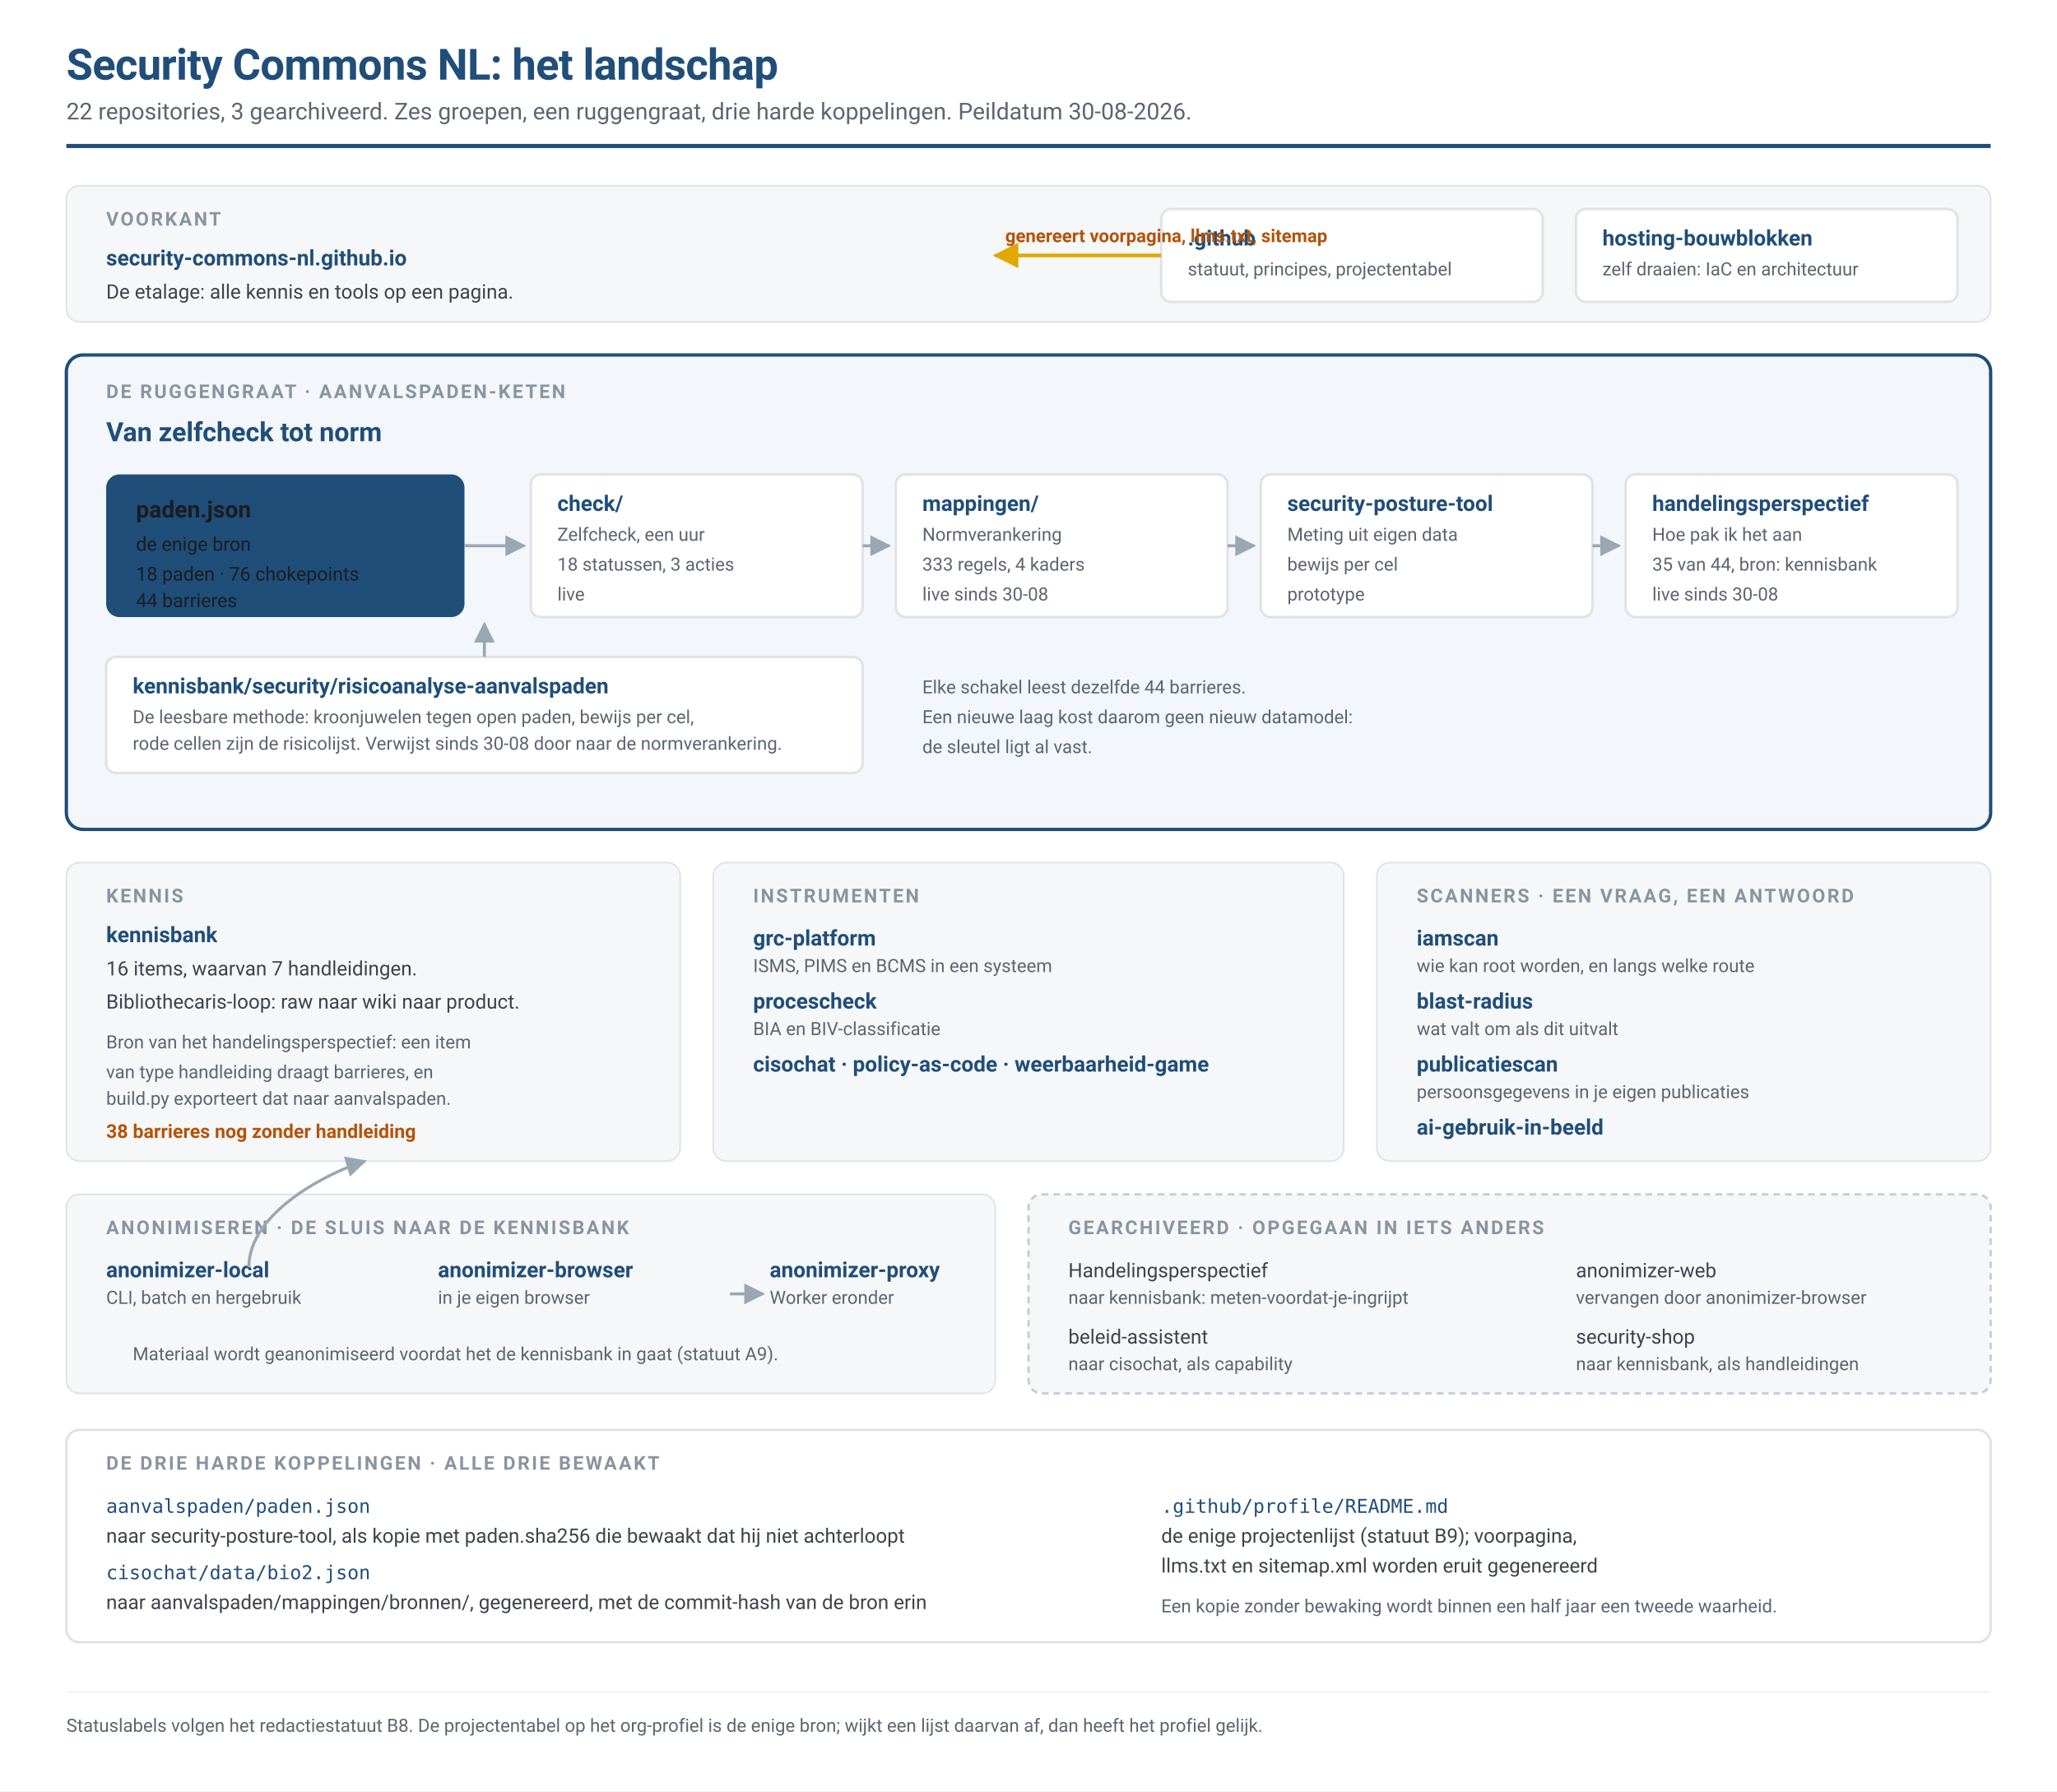
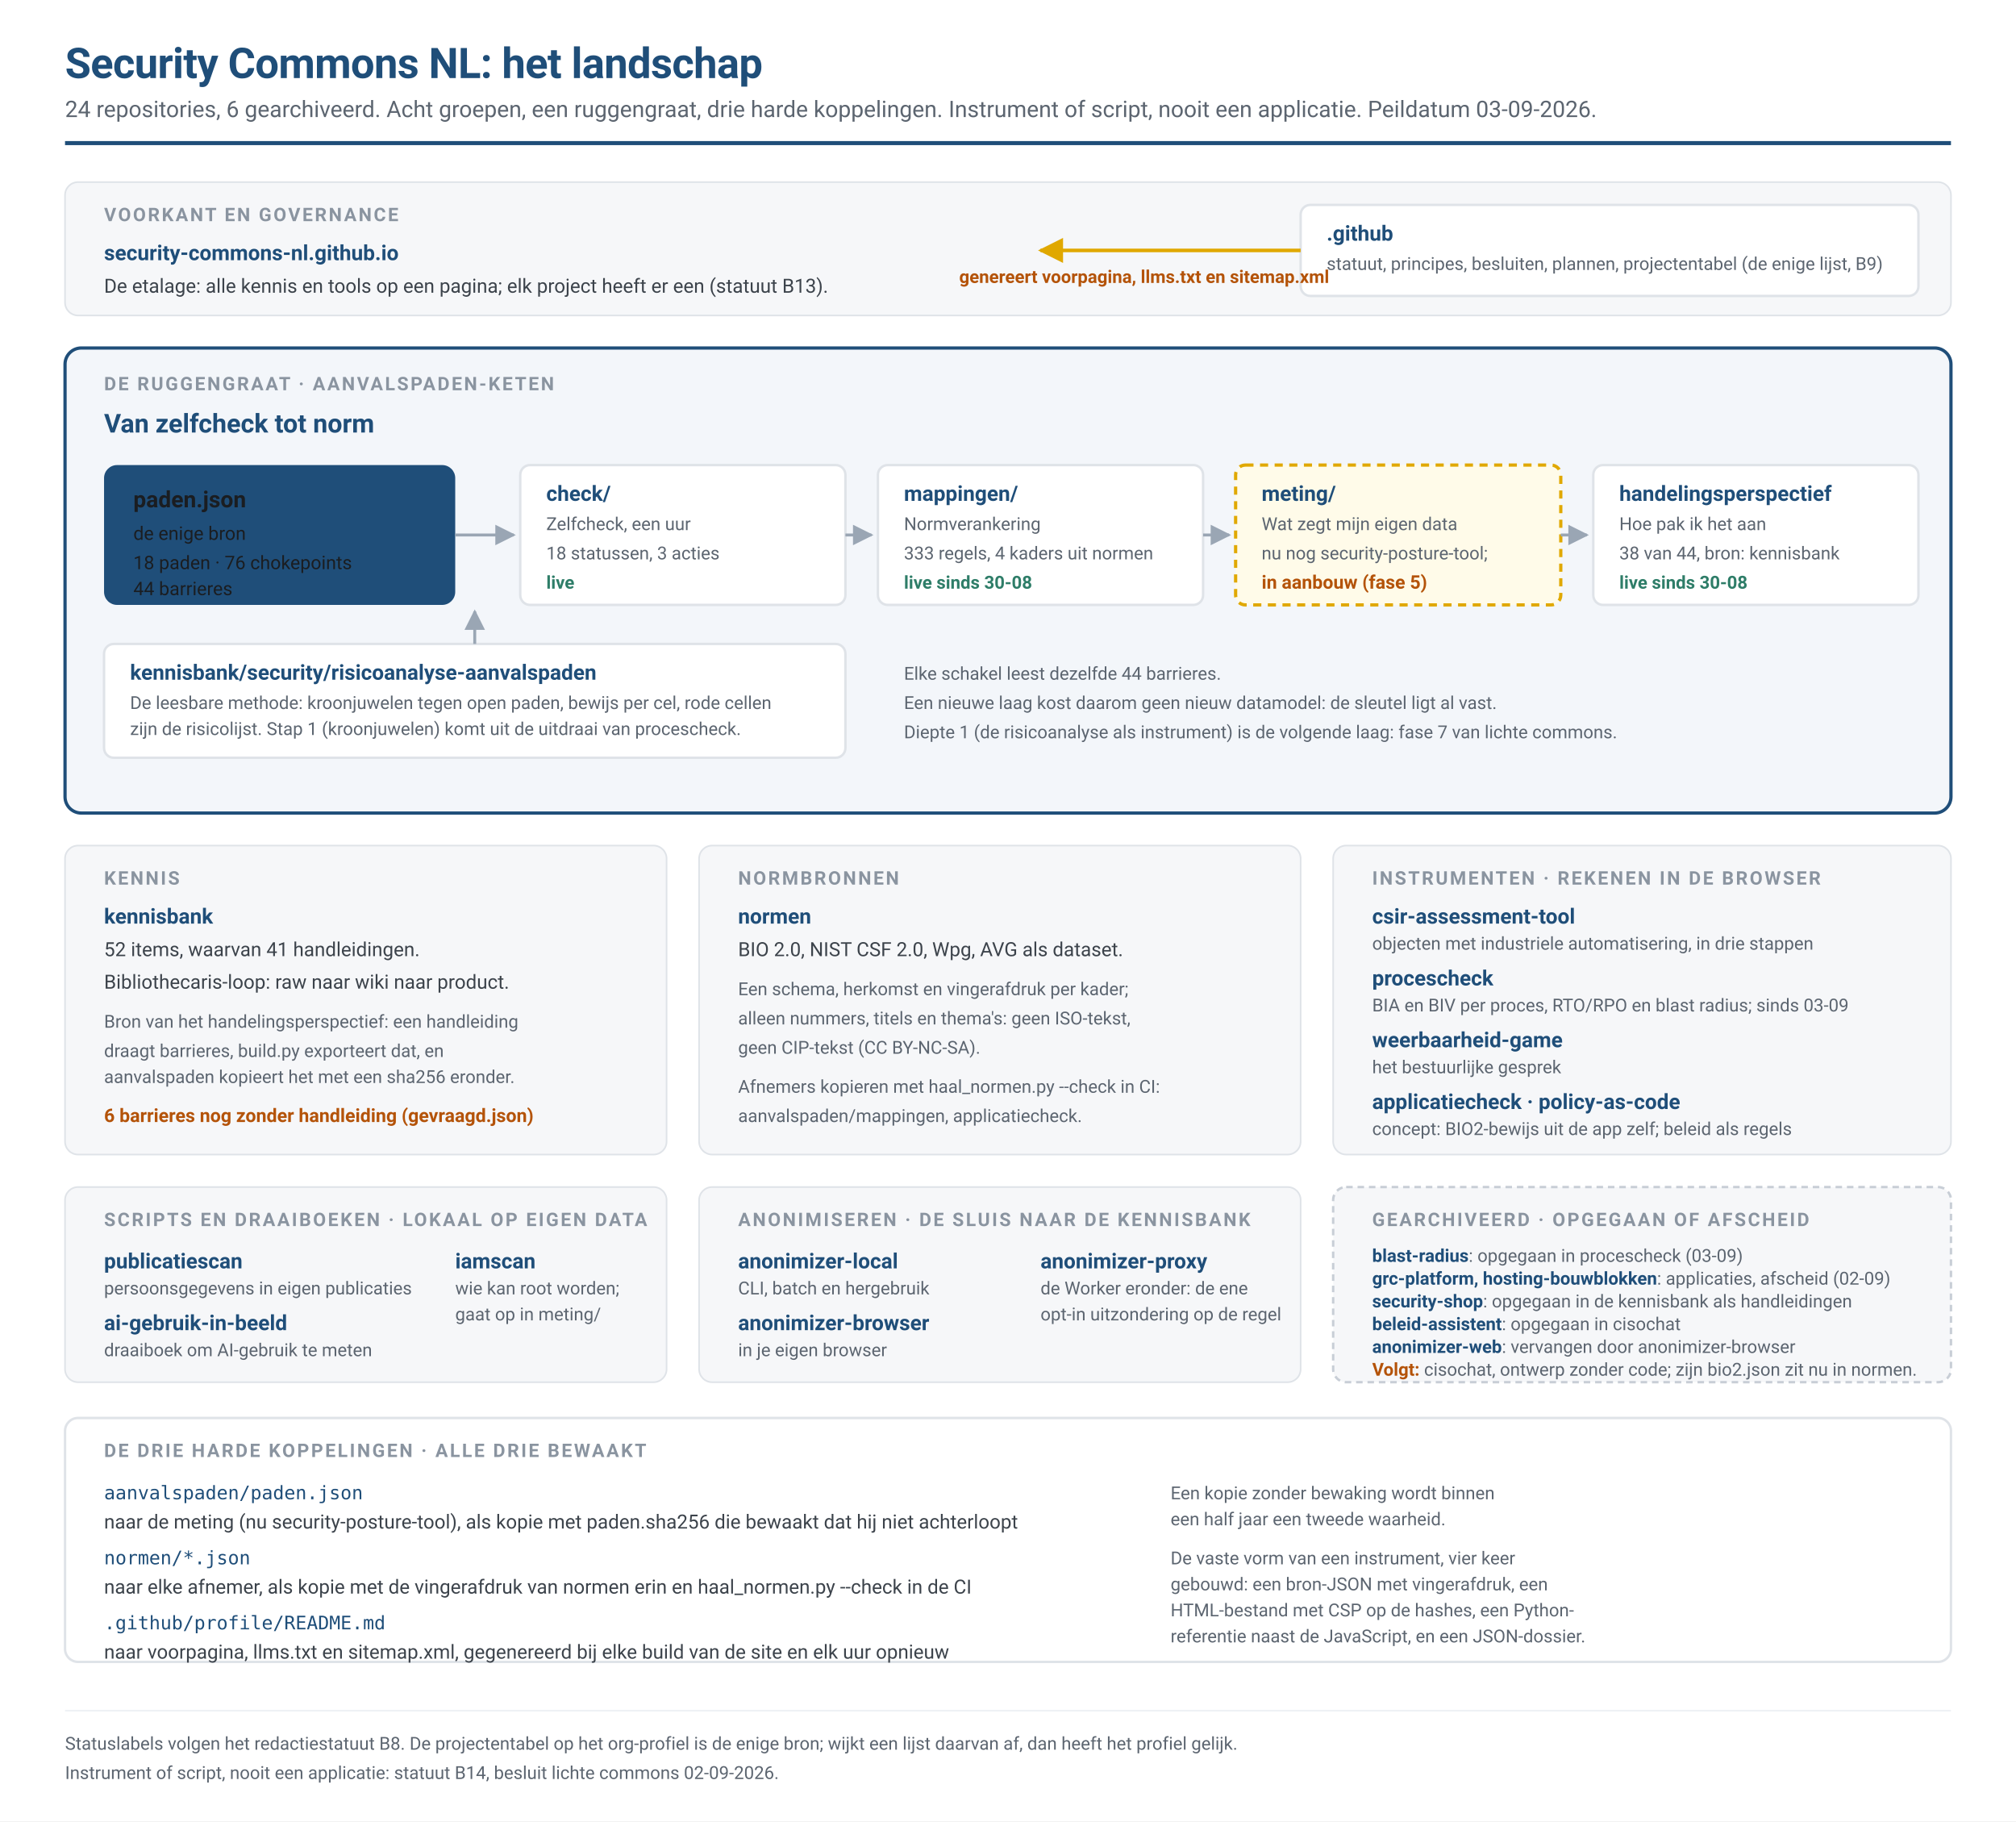
- <svg xmlns="http://www.w3.org/2000/svg" viewBox="0 0 1240 1080" width="1240" height="1080" role="img" aria-labelledby="titel beschrijving">
+ <svg xmlns="http://www.w3.org/2000/svg" viewBox="0 0 1240 1120" width="1240" height="1120" role="img" aria-labelledby="titel beschrijving">
  <defs>
    <style>
      .t      { font-family: -apple-system, BlinkMacSystemFont, "Segoe UI", Roboto, Arial, sans-serif; fill: #1a1d21; }
      .h1     { font-size: 26px; font-weight: 700; fill: #1f4e79; letter-spacing: -0.3px; }
      .sub    { font-size: 14px; fill: #5c6570; }
      .groep  { font-size: 11.5px; font-weight: 700; fill: #8a94a0; letter-spacing: 1.2px; }
      .kop    { font-size: 16px; font-weight: 700; fill: #1f4e79; }
      .repo   { font-size: 13px; font-weight: 600; fill: #1f4e79; }
      .lbl    { font-size: 12px; fill: #3c434b; }
      .klein  { font-size: 11px; fill: #5c6570; }
      .mono   { font-family: Consolas, "SF Mono", Menlo, monospace; font-size: 11.5px; fill: #1f4e79; }
      .stroom { font-size: 11px; font-weight: 600; fill: #b45309; }
      .nieuw  { font-size: 11.5px; font-weight: 700; fill: #b45309; }
+       .live   { font-size: 11px; font-weight: 700; fill: #2e7d68; }
      .card   { fill: #ffffff; stroke: #dfe3e8; stroke-width: 1.5; }
      .strook { fill: #f6f7f9; stroke: #dfe3e8; stroke-width: 1; }
      .keten  { fill: #f3f6fa; stroke: #1f4e79; stroke-width: 2; }
      .bron   { fill: #1f4e79; }
      .gat    { fill: #fffbe9; stroke: #e0a800; stroke-width: 2; stroke-dasharray: 5 4; }
      .arch   { fill: #f6f7f9; stroke: #c8ced6; stroke-width: 1.5; stroke-dasharray: 4 3; }
      .lijn   { stroke: #9aa6b4; stroke-width: 1.8; fill: none; }
      .lijno  { stroke: #e0a800; stroke-width: 2.2; fill: none; }
    </style>
    <marker id="p" viewBox="0 0 10 10" refX="9" refY="5" markerWidth="7" markerHeight="7" orient="auto-start-reverse">
      <path d="M 0 0 L 10 5 L 0 10 z" fill="#9aa6b4" />
    </marker>
    <marker id="po" viewBox="0 0 10 10" refX="9" refY="5" markerWidth="7" markerHeight="7" orient="auto-start-reverse">
      <path d="M 0 0 L 10 5 L 0 10 z" fill="#e0a800" />
    </marker>
  </defs>
-   <rect width="1240" height="1080" fill="#ffffff" />
+   <rect width="1240" height="1120" fill="#ffffff" />
  <text class="t h1" x="40" y="48">Security Commons NL: het landschap</text>
-   <text class="t sub" x="40" y="72">22 repositories, 3 gearchiveerd. Zes groepen, een ruggengraat, drie harde koppelingen. Peildatum 30-08-2026.</text>
+   <text class="t sub" x="40" y="72">24 repositories, 6 gearchiveerd. Acht groepen, een ruggengraat, drie harde koppelingen. Instrument of script, nooit een applicatie. Peildatum 03-09-2026.</text>
  <line x1="40" y1="88" x2="1200" y2="88" stroke="#1f4e79" stroke-width="2.5" />
  <rect class="strook" x="40" y="112" width="1160" height="82" rx="8" />
-   <text class="t groep" x="64" y="136">VOORKANT</text>
+   <text class="t groep" x="64" y="136">VOORKANT EN GOVERNANCE</text>
  <text class="t repo" x="64" y="160">security-commons-nl.github.io</text>
-   <text class="t lbl" x="64" y="180">De etalage: alle kennis en tools op een pagina.</text>
-   <rect class="card" x="700" y="126" width="230" height="56" rx="6" />
-   <text class="t repo" x="716" y="148">.github</text>
-   <text class="t klein" x="716" y="166">statuut, principes, projectentabel</text>
-   <rect class="card" x="950" y="126" width="230" height="56" rx="6" />
-   <text class="t repo" x="966" y="148">hosting-bouwblokken</text>
-   <text class="t klein" x="966" y="166">zelf draaien: IaC en architectuur</text>
-   <path class="lijno" d="M 700 154 L 600 154" marker-end="url(#po)" />
-   <text class="t stroom" x="606" y="146">genereert voorpagina, llms.txt, sitemap</text>
+   <text class="t lbl" x="64" y="180">De etalage: alle kennis en tools op een pagina; elk project heeft er een (statuut B13).</text>
+   <rect class="card" x="800" y="126" width="380" height="56" rx="6" />
+   <text class="t repo" x="816" y="148">.github</text>
+   <text class="t klein" x="816" y="166">statuut, principes, besluiten, plannen, projectentabel (de enige lijst, B9)</text>
+   <path class="lijno" d="M 800 154 L 640 154" marker-end="url(#po)" />
+   <text class="t stroom" x="590" y="174">genereert voorpagina, llms.txt en sitemap.xml</text>
  <rect class="keten" x="40" y="214" width="1160" height="286" rx="10" />
  <text class="t groep" x="64" y="240">DE RUGGENGRAAT · AANVALSPADEN-KETEN</text>
  <text class="t kop" x="64" y="266">Van zelfcheck tot norm</text>
  <rect class="bron" x="64" y="286" width="216" height="86" rx="8" />
  <text class="t" x="82" y="312" font-size="14" font-weight="700" fill="#ffffff">paden.json</text>
  <text class="t" x="82" y="332" font-size="11.5" fill="#cfe0ef">de enige bron</text>
  <text class="t" x="82" y="350" font-size="11.5" fill="#cfe0ef">18 paden · 76 chokepoints</text>
  <text class="t" x="82" y="366" font-size="11.5" fill="#cfe0ef">44 barrieres</text>
  <rect class="card" x="320" y="286" width="200" height="86" rx="6" />
  <text class="t repo" x="336" y="308">check/</text>
  <text class="t klein" x="336" y="326">Zelfcheck, een uur</text>
  <text class="t klein" x="336" y="344">18 statussen, 3 acties</text>
-   <text class="t klein" x="336" y="362" fill="#2e7d68">live</text>
+   <text class="t live" x="336" y="362">live</text>
  <rect class="card" x="540" y="286" width="200" height="86" rx="6" />
  <text class="t repo" x="556" y="308">mappingen/</text>
  <text class="t klein" x="556" y="326">Normverankering</text>
-   <text class="t klein" x="556" y="344">333 regels, 4 kaders</text>
-   <text class="t klein" x="556" y="362" fill="#2e7d68">live sinds 30-08</text>
-   <rect class="card" x="760" y="286" width="200" height="86" rx="6" />
-   <text class="t repo" x="776" y="308">security-posture-tool</text>
-   <text class="t klein" x="776" y="326">Meting uit eigen data</text>
-   <text class="t klein" x="776" y="344">bewijs per cel</text>
-   <text class="t klein" x="776" y="362">prototype</text>
+   <text class="t klein" x="556" y="344">333 regels, 4 kaders uit normen</text>
+   <text class="t live" x="556" y="362">live sinds 30-08</text>
+   <rect class="gat" x="760" y="286" width="200" height="86" rx="6" />
+   <text class="t repo" x="776" y="308">meting/</text>
+   <text class="t klein" x="776" y="326">Wat zegt mijn eigen data</text>
+   <text class="t klein" x="776" y="344">nu nog security-posture-tool;</text>
+   <text class="t nieuw" x="776" y="362">in aanbouw (fase 5)</text>
  <rect class="card" x="980" y="286" width="200" height="86" rx="6" />
  <text class="t repo" x="996" y="308">handelingsperspectief</text>
  <text class="t klein" x="996" y="326">Hoe pak ik het aan</text>
-   <text class="t klein" x="996" y="344">35 van 44, bron: kennisbank</text>
-   <text class="t klein" x="996" y="362" fill="#2e7d68">live sinds 30-08</text>
+   <text class="t klein" x="996" y="344">38 van 44, bron: kennisbank</text>
+   <text class="t live" x="996" y="362">live sinds 30-08</text>
  <path class="lijn" d="M 280 329 L 316 329" marker-end="url(#p)" />
  <path class="lijn" d="M 520 329 L 536 329" marker-end="url(#p)" />
  <path class="lijn" d="M 740 329 L 756 329" marker-end="url(#p)" />
  <path class="lijn" d="M 960 329 L 976 329" marker-end="url(#p)" />
  <rect class="card" x="64" y="396" width="456" height="70" rx="6" />
  <text class="t repo" x="80" y="418">kennisbank/security/risicoanalyse-aanvalspaden</text>
-   <text class="t klein" x="80" y="436">De leesbare methode: kroonjuwelen tegen open paden, bewijs per cel,</text>
-   <text class="t klein" x="80" y="452">rode cellen zijn de risicolijst. Verwijst sinds 30-08 door naar de normverankering.</text>
+   <text class="t klein" x="80" y="436">De leesbare methode: kroonjuwelen tegen open paden, bewijs per cel, rode cellen</text>
+   <text class="t klein" x="80" y="452">zijn de risicolijst. Stap 1 (kroonjuwelen) komt uit de uitdraai van procescheck.</text>
  <path class="lijn" d="M 292 396 L 292 376" marker-end="url(#p)" />
  <text class="t klein" x="556" y="418">Elke schakel leest dezelfde 44 barrieres.</text>
-   <text class="t klein" x="556" y="436">Een nieuwe laag kost daarom geen nieuw datamodel:</text>
-   <text class="t klein" x="556" y="454">de sleutel ligt al vast.</text>
-   <rect class="strook" x="40" y="520" width="370" height="180" rx="8" />
+   <text class="t klein" x="556" y="436">Een nieuwe laag kost daarom geen nieuw datamodel: de sleutel ligt al vast.</text>
+   <text class="t klein" x="556" y="454">Diepte 1 (de risicoanalyse als instrument) is de volgende laag: fase 7 van lichte commons.</text>
+   <rect class="strook" x="40" y="520" width="370" height="190" rx="8" />
  <text class="t groep" x="64" y="544">KENNIS</text>
  <text class="t repo" x="64" y="568">kennisbank</text>
-   <text class="t lbl" x="64" y="588">16 items, waarvan 7 handleidingen.</text>
+   <text class="t lbl" x="64" y="588">52 items, waarvan 41 handleidingen.</text>
  <text class="t lbl" x="64" y="608">Bibliothecaris-loop: raw naar wiki naar product.</text>
-   <text class="t klein" x="64" y="632">Bron van het handelingsperspectief: een item</text>
-   <text class="t klein" x="64" y="650">van type handleiding draagt barrieres, en</text>
-   <text class="t klein" x="64" y="666">build.py exporteert dat naar aanvalspaden.</text>
-   <text class="t nieuw" x="64" y="686">38 barrieres nog zonder handleiding</text>
-   <rect class="strook" x="430" y="520" width="380" height="180" rx="8" />
-   <text class="t groep" x="454" y="544">INSTRUMENTEN</text>
-   <text class="t repo" x="454" y="570">grc-platform</text>
-   <text class="t klein" x="454" y="586">ISMS, PIMS en BCMS in een systeem</text>
-   <text class="t repo" x="454" y="608">procescheck</text>
-   <text class="t klein" x="454" y="624">BIA en BIV-classificatie</text>
-   <text class="t repo" x="454" y="646">cisochat · policy-as-code · weerbaarheid-game</text>
-   <rect class="strook" x="830" y="520" width="370" height="180" rx="8" />
-   <text class="t groep" x="854" y="544">SCANNERS · EEN VRAAG, EEN ANTWOORD</text>
-   <text class="t repo" x="854" y="570">iamscan</text>
-   <text class="t klein" x="854" y="586">wie kan root worden, en langs welke route</text>
-   <text class="t repo" x="854" y="608">blast-radius</text>
-   <text class="t klein" x="854" y="624">wat valt om als dit uitvalt</text>
-   <text class="t repo" x="854" y="646">publicatiescan</text>
-   <text class="t klein" x="854" y="662">persoonsgegevens in je eigen publicaties</text>
-   <text class="t repo" x="854" y="684">ai-gebruik-in-beeld</text>
-   <rect class="strook" x="40" y="720" width="560" height="120" rx="8" />
-   <text class="t groep" x="64" y="744">ANONIMISEREN · DE SLUIS NAAR DE KENNISBANK</text>
-   <text class="t repo" x="64" y="770">anonimizer-local</text>
-   <text class="t klein" x="64" y="786">CLI, batch en hergebruik</text>
-   <text class="t repo" x="264" y="770">anonimizer-browser</text>
-   <text class="t klein" x="264" y="786">in je eigen browser</text>
-   <text class="t repo" x="464" y="770">anonimizer-proxy</text>
-   <text class="t klein" x="464" y="786">Worker eronder</text>
-   <path class="lijn" d="M 440 780 L 460 780" marker-end="url(#p)" />
-   <path class="lijn" d="M 150 764 C 150 730 200 706 220 700" marker-end="url(#p)" />
-   <text class="t klein" x="80" y="820">Materiaal wordt geanonimiseerd voordat het de kennisbank in gaat (statuut A9).</text>
-   <rect class="arch" x="620" y="720" width="580" height="120" rx="8" />
-   <text class="t groep" x="644" y="744">GEARCHIVEERD · OPGEGAAN IN IETS ANDERS</text>
-   <text class="t lbl" x="644" y="770">Handelingsperspectief</text>
-   <text class="t klein" x="644" y="786">naar kennisbank: meten-voordat-je-ingrijpt</text>
-   <text class="t lbl" x="644" y="810">beleid-assistent</text>
-   <text class="t klein" x="644" y="826">naar cisochat, als capability</text>
-   <text class="t lbl" x="950" y="770">anonimizer-web</text>
-   <text class="t klein" x="950" y="786">vervangen door anonimizer-browser</text>
-   <text class="t lbl" x="950" y="810">security-shop</text>
-   <text class="t klein" x="950" y="826">naar kennisbank, als handleidingen</text>
-   <rect class="card" x="40" y="862" width="1160" height="128" rx="8" />
-   <text class="t groep" x="64" y="886">DE DRIE HARDE KOPPELINGEN · ALLE DRIE BEWAAKT</text>
-   <text class="t mono" x="64" y="912">aanvalspaden/paden.json</text>
-   <text class="t lbl" x="64" y="930">naar security-posture-tool, als kopie met paden.sha256 die bewaakt dat hij niet achterloopt</text>
-   <text class="t mono" x="64" y="952">cisochat/data/bio2.json</text>
-   <text class="t lbl" x="64" y="970">naar aanvalspaden/mappingen/bronnen/, gegenereerd, met de commit-hash van de bron erin</text>
-   <text class="t mono" x="700" y="912">.github/profile/README.md</text>
-   <text class="t lbl" x="700" y="930">de enige projectenlijst (statuut B9); voorpagina,</text>
-   <text class="t lbl" x="700" y="948">llms.txt en sitemap.xml worden eruit gegenereerd</text>
-   <text class="t klein" x="700" y="972">Een kopie zonder bewaking wordt binnen een half jaar een tweede waarheid.</text>
-   <line x1="40" y1="1020" x2="1200" y2="1020" stroke="#eef1f5" stroke-width="1" />
-   <text class="t klein" x="40" y="1044">Statuslabels volgen het redactiestatuut B8. De projectentabel op het org-profiel is de enige bron; wijkt een lijst daarvan af, dan heeft het profiel gelijk.</text>
+   <text class="t klein" x="64" y="632">Bron van het handelingsperspectief: een handleiding</text>
+   <text class="t klein" x="64" y="650">draagt barrieres, build.py exporteert dat, en</text>
+   <text class="t klein" x="64" y="666">aanvalspaden kopieert het met een sha256 eronder.</text>
+   <text class="t nieuw" x="64" y="690">6 barrieres nog zonder handleiding (gevraagd.json)</text>
+   <rect class="strook" x="430" y="520" width="370" height="190" rx="8" />
+   <text class="t groep" x="454" y="544">NORMBRONNEN</text>
+   <text class="t repo" x="454" y="568">normen</text>
+   <text class="t lbl" x="454" y="588">BIO 2.0, NIST CSF 2.0, Wpg, AVG als dataset.</text>
+   <text class="t klein" x="454" y="612">Een schema, herkomst en vingerafdruk per kader;</text>
+   <text class="t klein" x="454" y="630">alleen nummers, titels en thema's: geen ISO-tekst,</text>
+   <text class="t klein" x="454" y="648">geen CIP-tekst (CC BY-NC-SA).</text>
+   <text class="t klein" x="454" y="672">Afnemers kopieren met haal_normen.py --check in CI:</text>
+   <text class="t klein" x="454" y="690">aanvalspaden/mappingen, applicatiecheck.</text>
+   <rect class="strook" x="820" y="520" width="380" height="190" rx="8" />
+   <text class="t groep" x="844" y="544">INSTRUMENTEN · REKENEN IN DE BROWSER</text>
+   <text class="t repo" x="844" y="568">csir-assessment-tool</text>
+   <text class="t klein" x="844" y="584">objecten met industriele automatisering, in drie stappen</text>
+   <text class="t repo" x="844" y="606">procescheck</text>
+   <text class="t klein" x="844" y="622">BIA en BIV per proces, RTO/RPO en blast radius; sinds 03-09</text>
+   <text class="t repo" x="844" y="644">weerbaarheid-game</text>
+   <text class="t klein" x="844" y="660">het bestuurlijke gesprek</text>
+   <text class="t repo" x="844" y="682">applicatiecheck · policy-as-code</text>
+   <text class="t klein" x="844" y="698">concept: BIO2-bewijs uit de app zelf; beleid als regels</text>
+   <rect class="strook" x="40" y="730" width="370" height="120" rx="8" />
+   <text class="t groep" x="64" y="754">SCRIPTS EN DRAAIBOEKEN · LOKAAL OP EIGEN DATA</text>
+   <text class="t repo" x="64" y="780">publicatiescan</text>
+   <text class="t klein" x="64" y="796">persoonsgegevens in eigen publicaties</text>
+   <text class="t repo" x="64" y="818">ai-gebruik-in-beeld</text>
+   <text class="t klein" x="64" y="834">draaiboek om AI-gebruik te meten</text>
+   <text class="t repo" x="280" y="780">iamscan</text>
+   <text class="t klein" x="280" y="796">wie kan root worden;</text>
+   <text class="t klein" x="280" y="812">gaat op in meting/</text>
+   <rect class="strook" x="430" y="730" width="370" height="120" rx="8" />
+   <text class="t groep" x="454" y="754">ANONIMISEREN · DE SLUIS NAAR DE KENNISBANK</text>
+   <text class="t repo" x="454" y="780">anonimizer-local</text>
+   <text class="t klein" x="454" y="796">CLI, batch en hergebruik</text>
+   <text class="t repo" x="454" y="818">anonimizer-browser</text>
+   <text class="t klein" x="454" y="834">in je eigen browser</text>
+   <text class="t repo" x="640" y="780">anonimizer-proxy</text>
+   <text class="t klein" x="640" y="796">de Worker eronder: de ene</text>
+   <text class="t klein" x="640" y="812">opt-in uitzondering op de regel</text>
+   <rect class="arch" x="820" y="730" width="380" height="120" rx="8" />
+   <text class="t groep" x="844" y="754">GEARCHIVEERD · OPGEGAAN OF AFSCHEID</text>
+   <text class="t klein" x="844" y="776">
+     <tspan font-weight="600" fill="#1f4e79">blast-radius</tspan>: opgegaan in procescheck (03-09)</text>
+   <text class="t klein" x="844" y="790">
+     <tspan font-weight="600" fill="#1f4e79">grc-platform, hosting-bouwblokken</tspan>: applicaties, afscheid (02-09)</text>
+   <text class="t klein" x="844" y="804">
+     <tspan font-weight="600" fill="#1f4e79">security-shop</tspan>: opgegaan in de kennisbank als handleidingen</text>
+   <text class="t klein" x="844" y="818">
+     <tspan font-weight="600" fill="#1f4e79">beleid-assistent</tspan>: opgegaan in cisochat</text>
+   <text class="t klein" x="844" y="832">
+     <tspan font-weight="600" fill="#1f4e79">anonimizer-web</tspan>: vervangen door anonimizer-browser</text>
+   <text class="t klein" x="844" y="846">
+     <tspan font-weight="600" fill="#b45309">Volgt:</tspan> cisochat, ontwerp zonder code; zijn bio2.json zit nu in normen.</text>
+   <rect class="card" x="40" y="872" width="1160" height="150" rx="8" />
+   <text class="t groep" x="64" y="896">DE DRIE HARDE KOPPELINGEN · ALLE DRIE BEWAAKT</text>
+   <text class="t mono" x="64" y="922">aanvalspaden/paden.json</text>
+   <text class="t lbl" x="64" y="940">naar de meting (nu security-posture-tool), als kopie met paden.sha256 die bewaakt dat hij niet achterloopt</text>
+   <text class="t mono" x="64" y="962">normen/*.json</text>
+   <text class="t lbl" x="64" y="980">naar elke afnemer, als kopie met de vingerafdruk van normen erin en haal_normen.py --check in de CI</text>
+   <text class="t mono" x="64" y="1002">.github/profile/README.md</text>
+   <text class="t lbl" x="64" y="1020">naar voorpagina, llms.txt en sitemap.xml, gegenereerd bij elke build van de site en elk uur opnieuw</text>
+   <text class="t klein" x="720" y="922">Een kopie zonder bewaking wordt binnen</text>
+   <text class="t klein" x="720" y="938">een half jaar een tweede waarheid.</text>
+   <text class="t klein" x="720" y="962">De vaste vorm van een instrument, vier keer</text>
+   <text class="t klein" x="720" y="978">gebouwd: een bron-JSON met vingerafdruk, een</text>
+   <text class="t klein" x="720" y="994">HTML-bestand met CSP op de hashes, een Python-</text>
+   <text class="t klein" x="720" y="1010">referentie naast de JavaScript, en een JSON-dossier.</text>
+   <line x1="40" y1="1052" x2="1200" y2="1052" stroke="#eef1f5" stroke-width="1" />
+   <text class="t klein" x="40" y="1076">Statuslabels volgen het redactiestatuut B8. De projectentabel op het org-profiel is de enige bron; wijkt een lijst daarvan af, dan heeft het profiel gelijk.</text>
+   <text class="t klein" x="40" y="1094">Instrument of script, nooit een applicatie: statuut B14, besluit lichte commons 02-09-2026.</text>
</svg>
